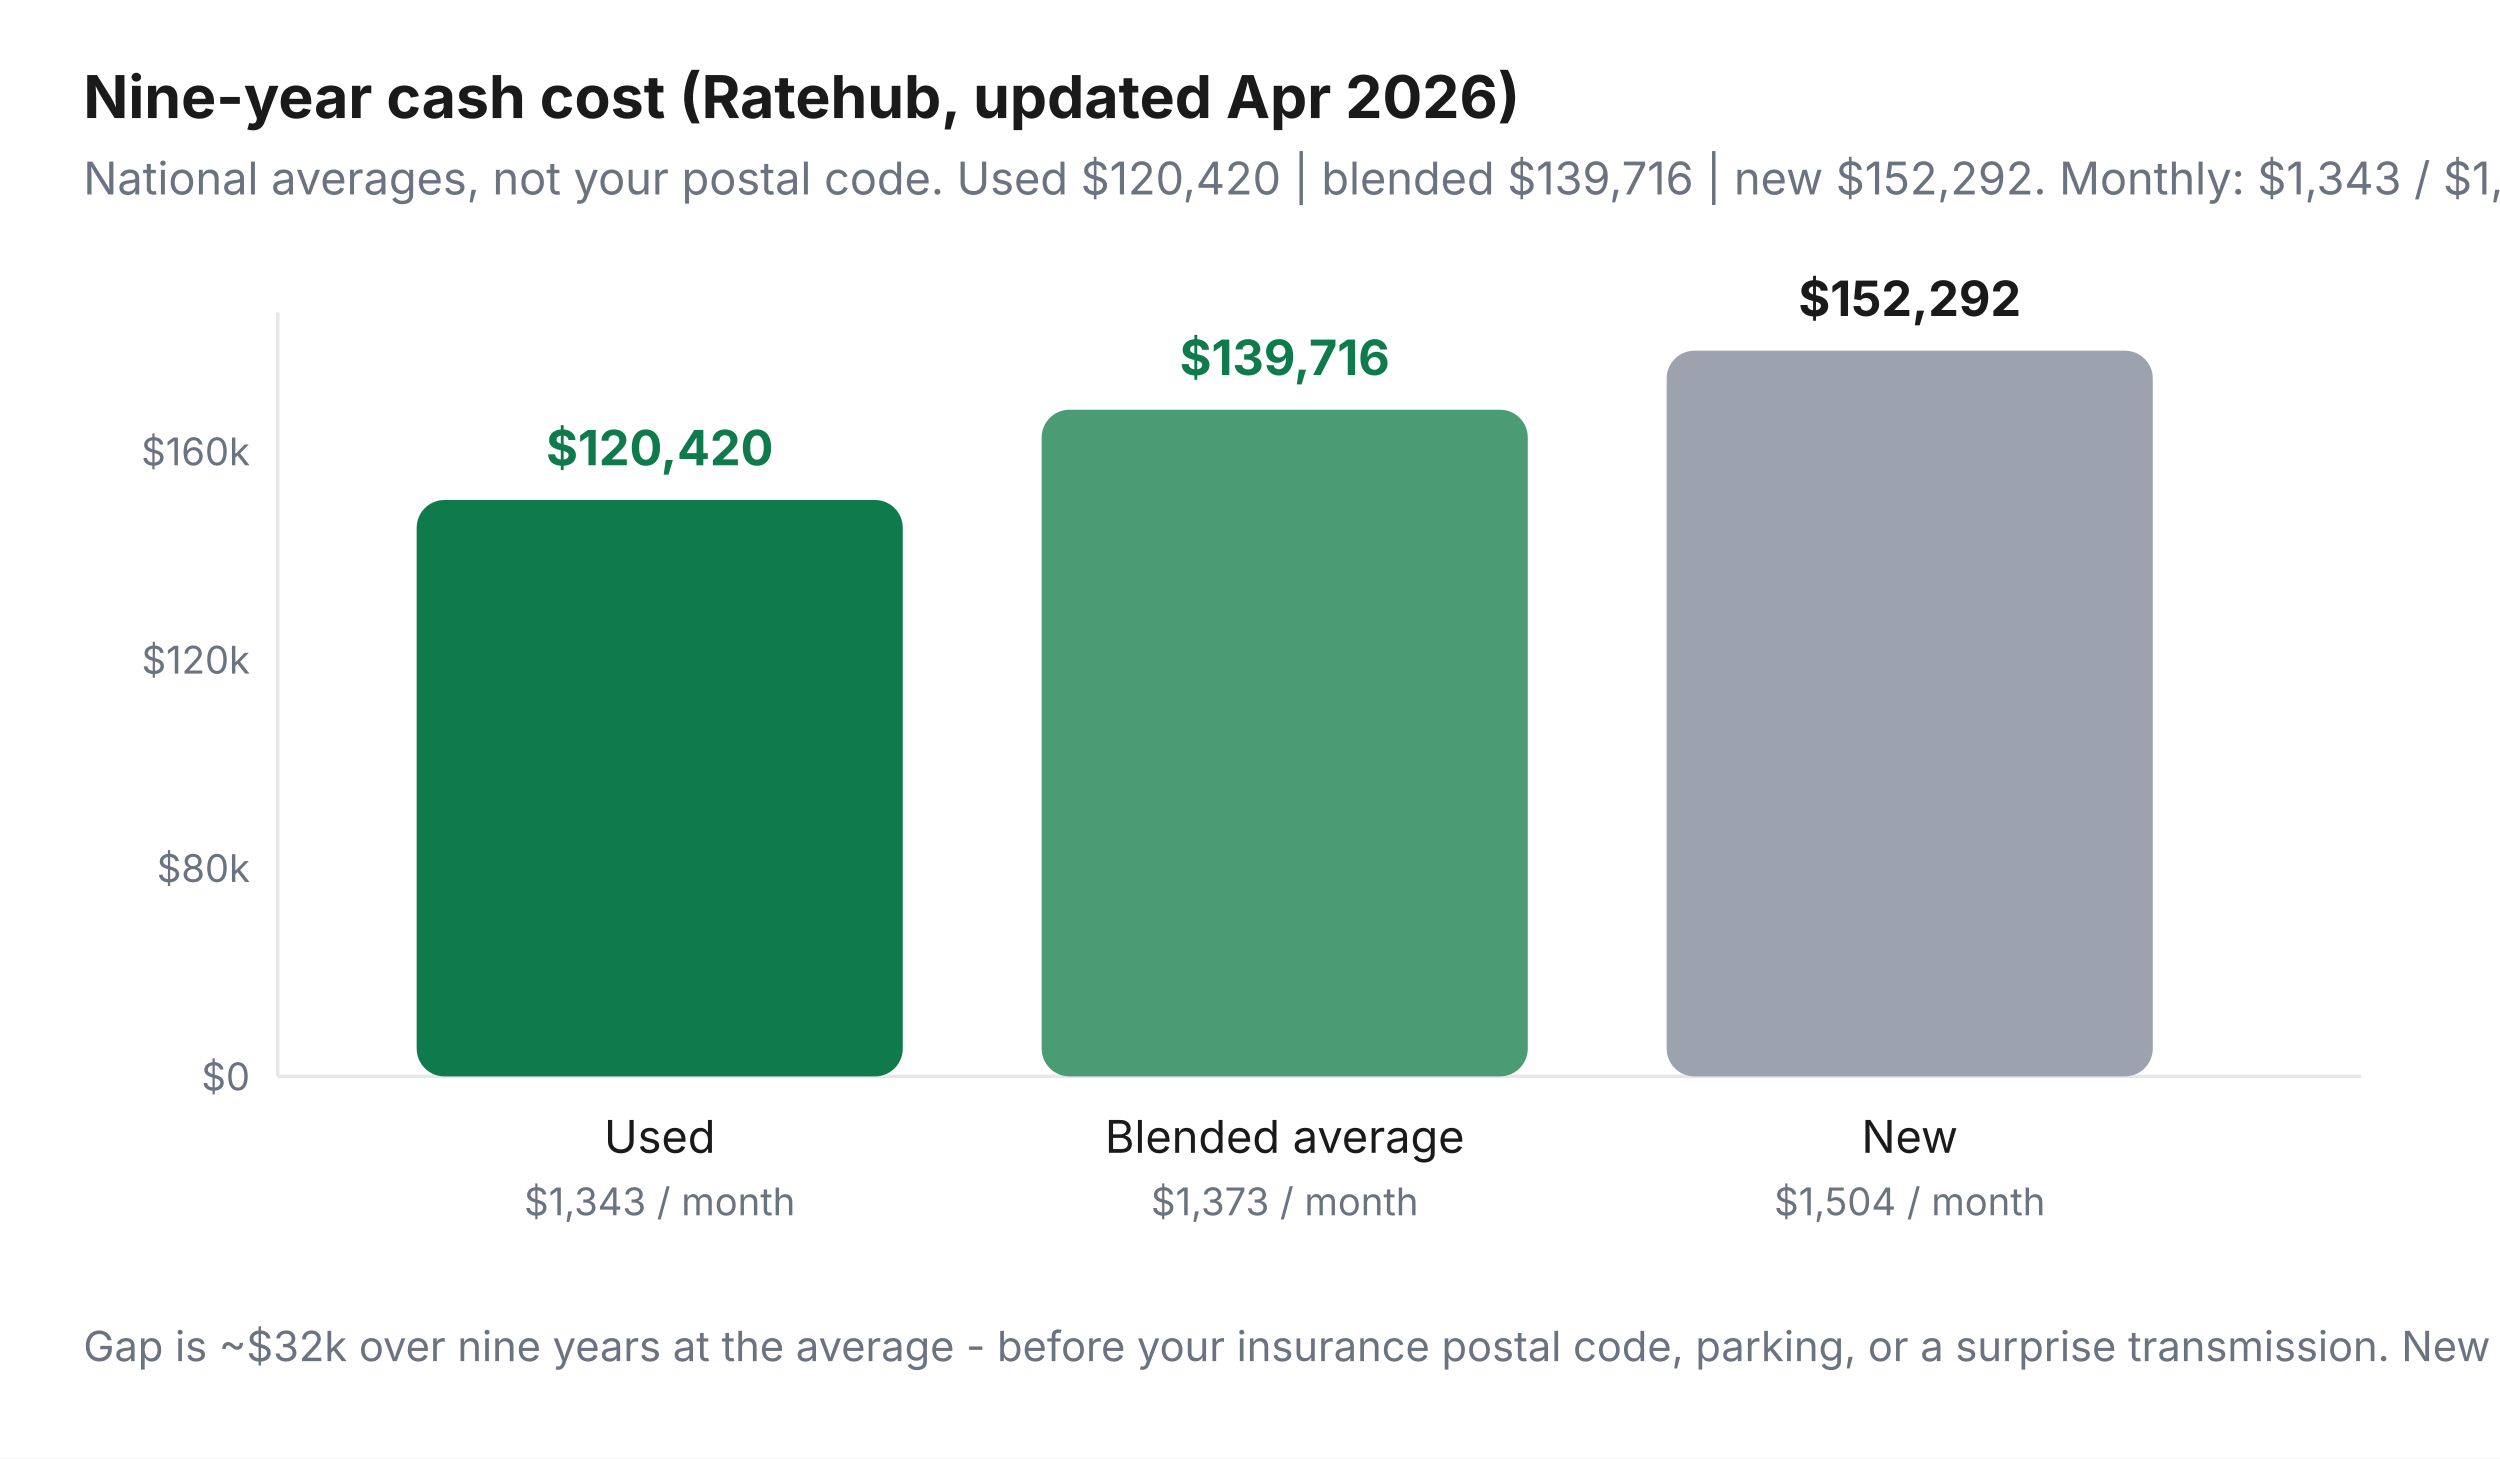
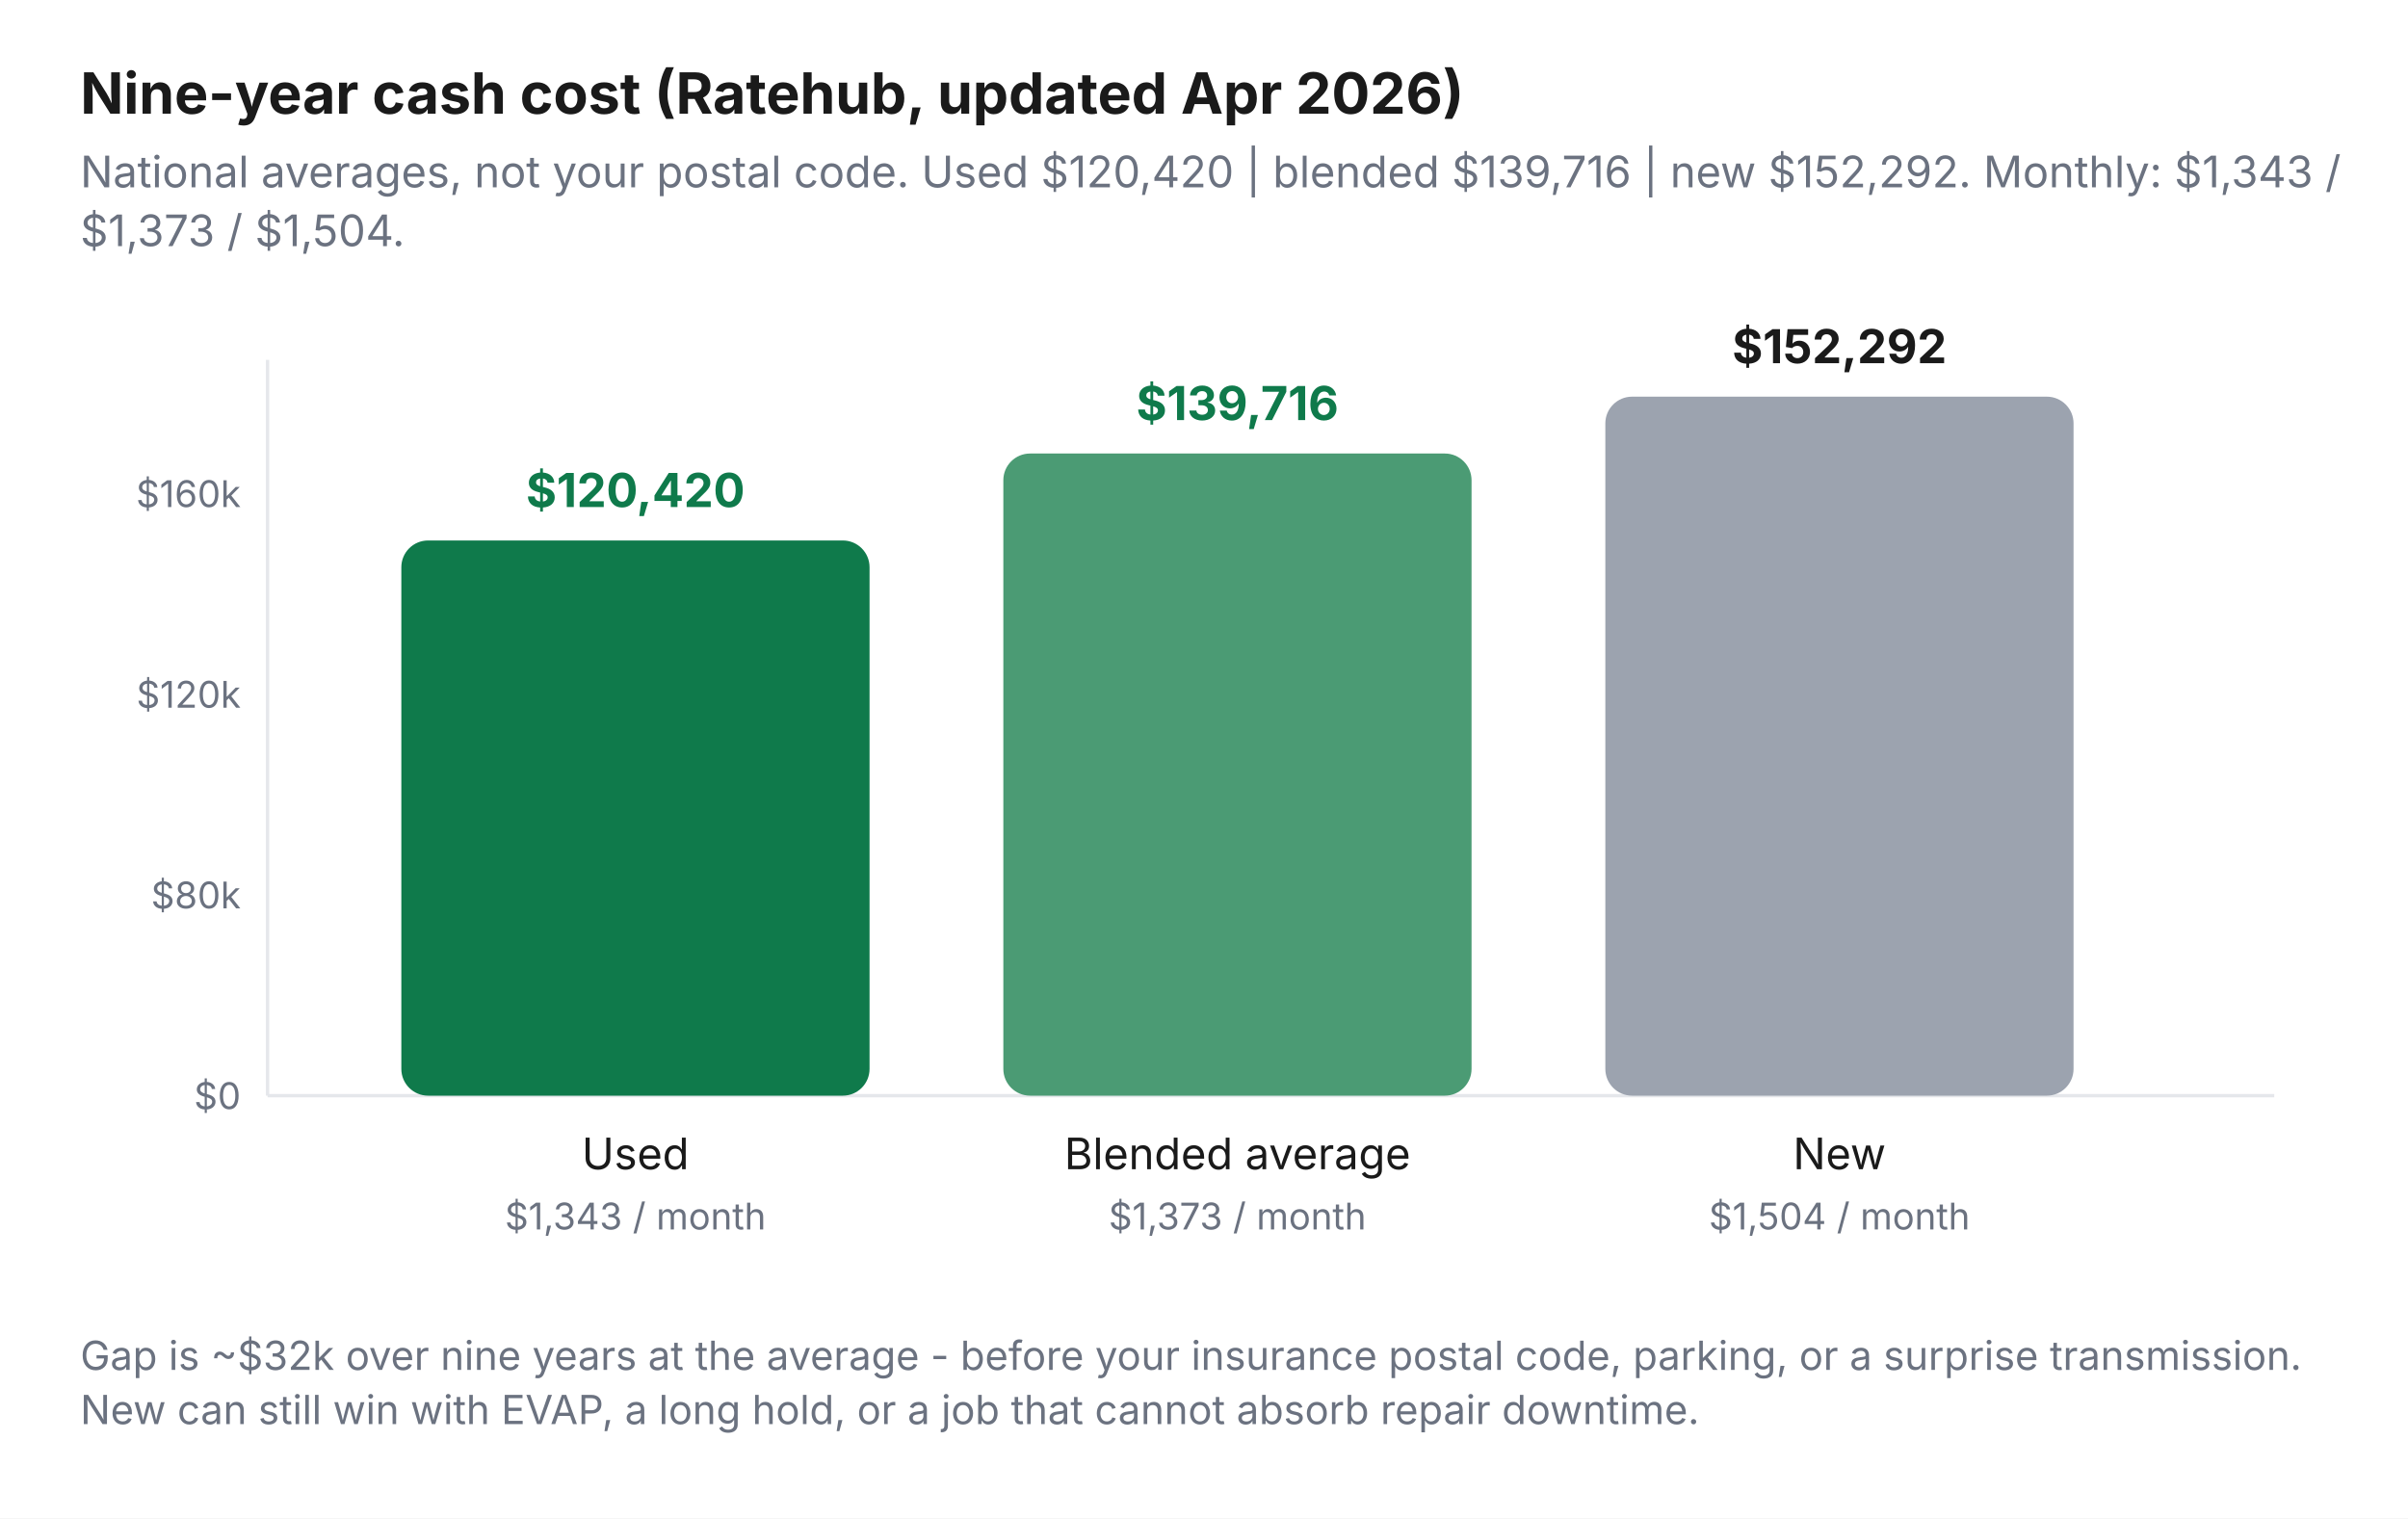
- <svg xmlns="http://www.w3.org/2000/svg" viewBox="0 0 720 420" role="img" aria-labelledby="title desc">
-   <rect width="720" height="420" fill="#FFFFFF" />
+ <svg xmlns="http://www.w3.org/2000/svg" viewBox="0 0 720 454" role="img" aria-labelledby="title desc">
+   <rect width="720" height="454" fill="#FFFFFF" />
  <text x="24" y="34" font-family="Inter, system-ui, sans-serif" font-size="17" font-weight="700" fill="#1A1A1A">Nine-year cash cost (Ratehub, updated Apr 2026)</text>
-   <text x="24" y="56" font-family="Inter, system-ui, sans-serif" font-size="13" fill="#6B7280">National averages, not your postal code. Used $120,420 | blended $139,716 | new $152,292. Monthly: $1,343 / $1,373 / $1,504.</text>
-   <line x1="80" y1="90" x2="80" y2="310" stroke="#E5E7EB" />
-   <line x1="80" y1="310" x2="680" y2="310" stroke="#E5E7EB" />
-   <text x="72" y="314" text-anchor="end" font-size="11" fill="#6B7280" font-family="Inter, system-ui, sans-serif">$0</text>
-   <text x="72" y="254" text-anchor="end" font-size="11" fill="#6B7280" font-family="Inter, system-ui, sans-serif">$80k</text>
-   <text x="72" y="194" text-anchor="end" font-size="11" fill="#6B7280" font-family="Inter, system-ui, sans-serif">$120k</text>
-   <text x="72" y="134" text-anchor="end" font-size="11" fill="#6B7280" font-family="Inter, system-ui, sans-serif">$160k</text>
-   <rect x="120" y="144" width="140" height="166" rx="8" fill="#0F7A4B" />
-   <text x="190" y="134" text-anchor="middle" font-size="14" font-weight="700" fill="#0F7A4B" font-family="Inter, system-ui, sans-serif">$120,420</text>
-   <text x="190" y="332" text-anchor="middle" font-size="13" fill="#1A1A1A" font-family="Inter, system-ui, sans-serif">Used</text>
-   <text x="190" y="350" text-anchor="middle" font-size="11" fill="#6B7280" font-family="Inter, system-ui, sans-serif">$1,343 / month</text>
-   <rect x="300" y="118" width="140" height="192" rx="8" fill="#4B9B74" />
-   <text x="370" y="108" text-anchor="middle" font-size="14" font-weight="700" fill="#0F7A4B" font-family="Inter, system-ui, sans-serif">$139,716</text>
-   <text x="370" y="332" text-anchor="middle" font-size="13" fill="#1A1A1A" font-family="Inter, system-ui, sans-serif">Blended average</text>
-   <text x="370" y="350" text-anchor="middle" font-size="11" fill="#6B7280" font-family="Inter, system-ui, sans-serif">$1,373 / month</text>
-   <rect x="480" y="101" width="140" height="209" rx="8" fill="#9CA3AF" />
-   <text x="550" y="91" text-anchor="middle" font-size="14" font-weight="700" fill="#1A1A1A" font-family="Inter, system-ui, sans-serif">$152,292</text>
-   <text x="550" y="332" text-anchor="middle" font-size="13" fill="#1A1A1A" font-family="Inter, system-ui, sans-serif">New</text>
-   <text x="550" y="350" text-anchor="middle" font-size="11" fill="#6B7280" font-family="Inter, system-ui, sans-serif">$1,504 / month</text>
-   <text x="24" y="392" font-family="Inter, system-ui, sans-serif" font-size="12" fill="#6B7280">Gap is ~$32k over nine years at the average - before your insurance postal code, parking, or a surprise transmission. New can still win with EVAP, a long hold, or a job that cannot absorb repair downtime.</text>
+   <text x="24" y="56" font-family="Inter, system-ui, sans-serif" font-size="13" fill="#6B7280">
+     <tspan x="24">National averages, not your postal code. Used $120,420 | blended $139,716 | new $152,292. Monthly: $1,343 / </tspan>
+     <tspan x="24" dy="17.6">$1,373 / $1,504.</tspan>
+   </text>
+   <line x1="80" y1="90" x2="80" y2="310" stroke="#E5E7EB" transform="translate(0,17.6)" />
+   <line x1="80" y1="310" x2="680" y2="310" stroke="#E5E7EB" transform="translate(0,17.6)" />
+   <text x="72" y="314" text-anchor="end" font-size="11" fill="#6B7280" font-family="Inter, system-ui, sans-serif" transform="translate(0,17.6)">$0</text>
+   <text x="72" y="254" text-anchor="end" font-size="11" fill="#6B7280" font-family="Inter, system-ui, sans-serif" transform="translate(0,17.6)">$80k</text>
+   <text x="72" y="194" text-anchor="end" font-size="11" fill="#6B7280" font-family="Inter, system-ui, sans-serif" transform="translate(0,17.6)">$120k</text>
+   <text x="72" y="134" text-anchor="end" font-size="11" fill="#6B7280" font-family="Inter, system-ui, sans-serif" transform="translate(0,17.6)">$160k</text>
+   <rect x="120" y="144" width="140" height="166" rx="8" fill="#0F7A4B" transform="translate(0,17.6)" />
+   <text x="190" y="134" text-anchor="middle" font-size="14" font-weight="700" fill="#0F7A4B" font-family="Inter, system-ui, sans-serif" transform="translate(0,17.6)">$120,420</text>
+   <text x="190" y="332" text-anchor="middle" font-size="13" fill="#1A1A1A" font-family="Inter, system-ui, sans-serif" transform="translate(0,17.6)">Used</text>
+   <text x="190" y="350" text-anchor="middle" font-size="11" fill="#6B7280" font-family="Inter, system-ui, sans-serif" transform="translate(0,17.6)">$1,343 / month</text>
+   <rect x="300" y="118" width="140" height="192" rx="8" fill="#4B9B74" transform="translate(0,17.6)" />
+   <text x="370" y="108" text-anchor="middle" font-size="14" font-weight="700" fill="#0F7A4B" font-family="Inter, system-ui, sans-serif" transform="translate(0,17.6)">$139,716</text>
+   <text x="370" y="332" text-anchor="middle" font-size="13" fill="#1A1A1A" font-family="Inter, system-ui, sans-serif" transform="translate(0,17.6)">Blended average</text>
+   <text x="370" y="350" text-anchor="middle" font-size="11" fill="#6B7280" font-family="Inter, system-ui, sans-serif" transform="translate(0,17.6)">$1,373 / month</text>
+   <rect x="480" y="101" width="140" height="209" rx="8" fill="#9CA3AF" transform="translate(0,17.6)" />
+   <text x="550" y="91" text-anchor="middle" font-size="14" font-weight="700" fill="#1A1A1A" font-family="Inter, system-ui, sans-serif" transform="translate(0,17.6)">$152,292</text>
+   <text x="550" y="332" text-anchor="middle" font-size="13" fill="#1A1A1A" font-family="Inter, system-ui, sans-serif" transform="translate(0,17.6)">New</text>
+   <text x="550" y="350" text-anchor="middle" font-size="11" fill="#6B7280" font-family="Inter, system-ui, sans-serif" transform="translate(0,17.6)">$1,504 / month</text>
+   <text x="24" y="392" font-family="Inter, system-ui, sans-serif" font-size="12" fill="#6B7280" transform="translate(0,17.6)">
+     <tspan x="24">Gap is ~$32k over nine years at the average - before your insurance postal code, parking, or a surprise transmission. </tspan>
+     <tspan x="24" dy="16.2">New can still win with EVAP, a long hold, or a job that cannot absorb repair downtime.</tspan>
+   </text>
</svg>
